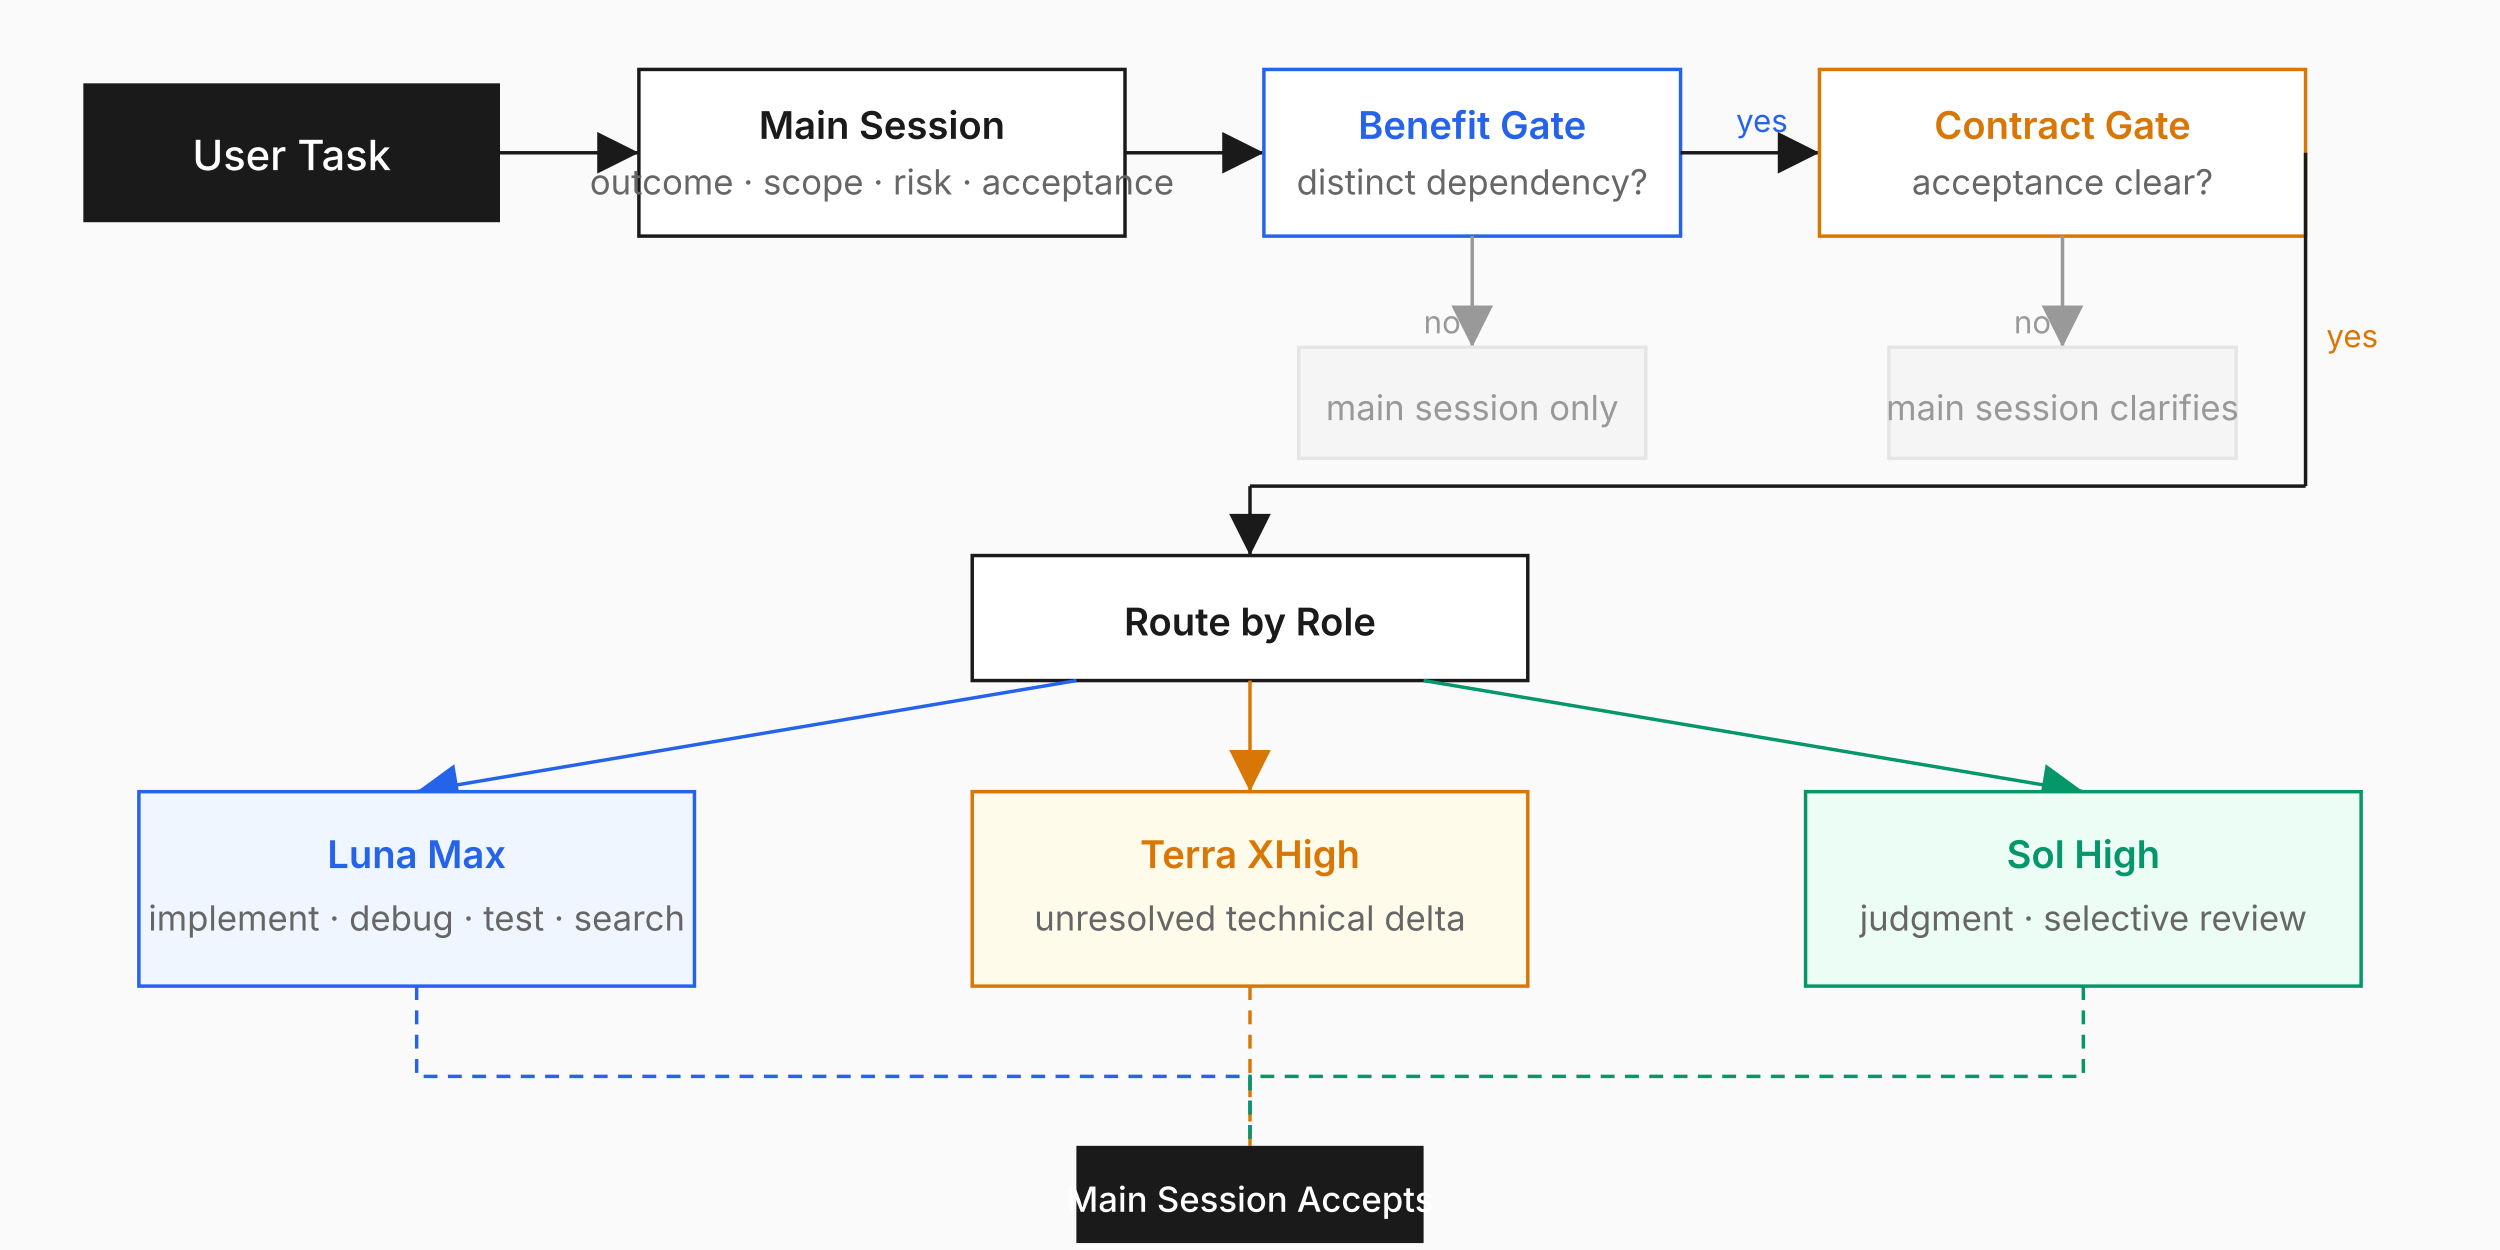
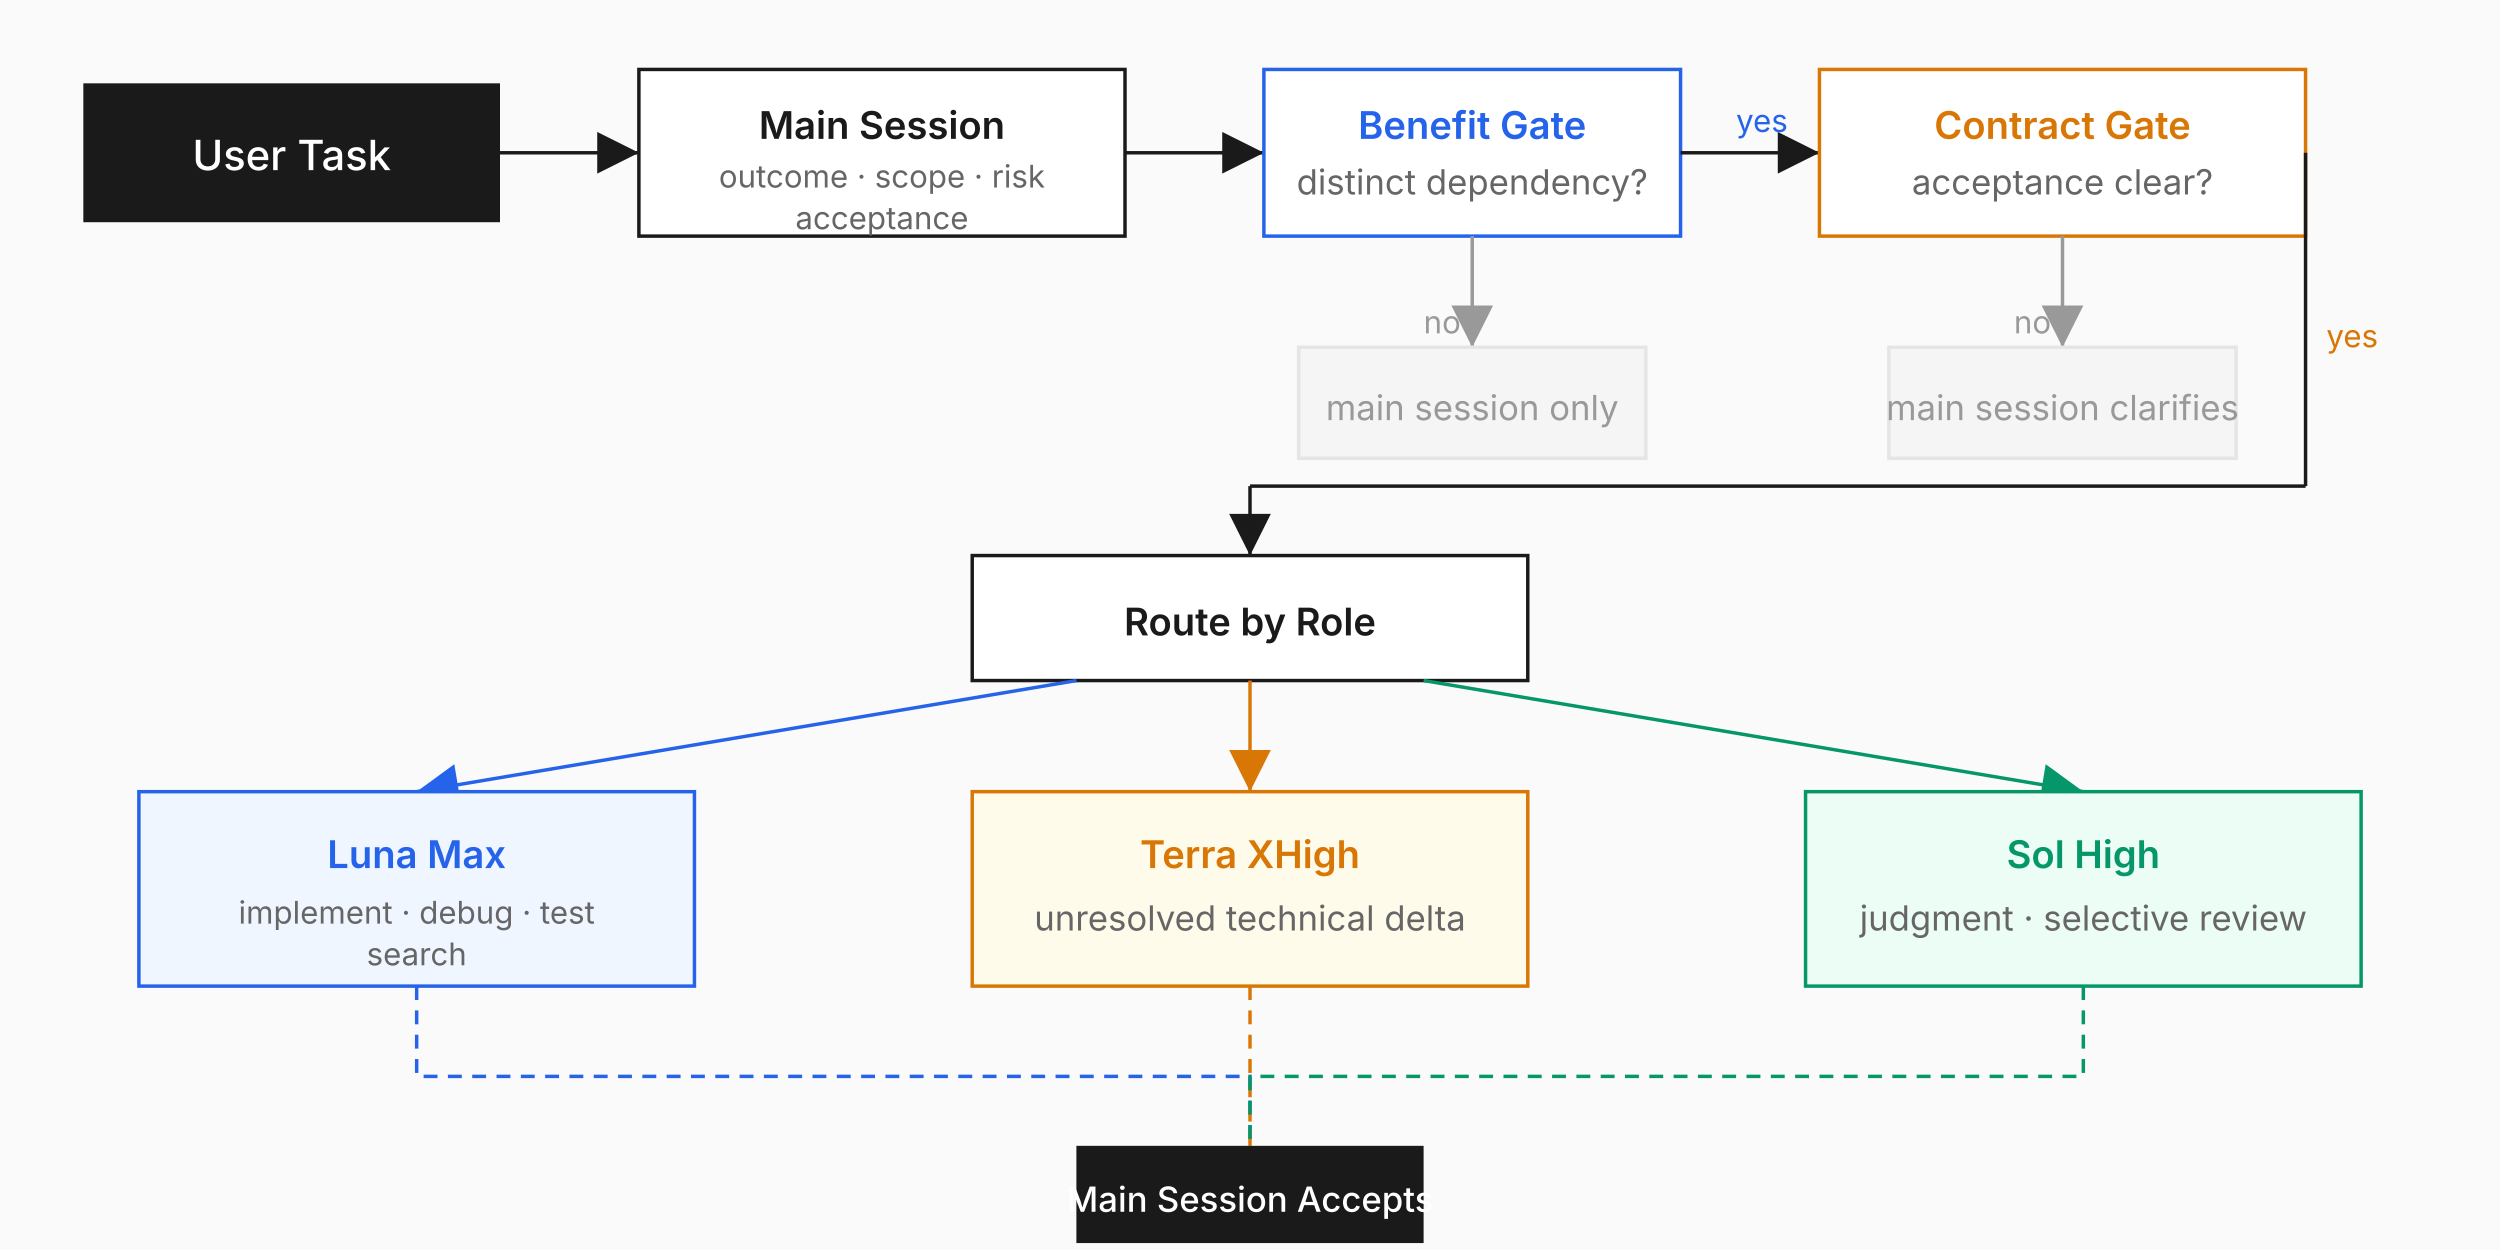
<svg xmlns="http://www.w3.org/2000/svg" viewBox="0 0 1440 720" fill="none" font-family="Inter, Helvetica, 'Noto Sans SC', sans-serif">
  <rect width="1440" height="720" fill="#fafafa" />
  <rect x="48" y="48" width="240" height="80" rx="0" fill="#1a1a1a" />
  <text x="168" y="98" text-anchor="middle" fill="#fff" font-size="24" font-weight="500">User Task</text>
  <line x1="288" y1="88" x2="368" y2="88" stroke="#1a1a1a" stroke-width="2" marker-end="url(#f-arrow)" />
  <rect x="368" y="40" width="280" height="96" rx="0" fill="#fff" stroke="#1a1a1a" stroke-width="2" />
  <text x="508" y="80" text-anchor="middle" fill="#1a1a1a" font-size="22" font-weight="600">Main Session</text>
-   <text x="508" y="112" text-anchor="middle" fill="#666" font-size="20">outcome · scope · risk · acceptance</text>
+   <text x="508" y="108" text-anchor="middle" fill="#666" font-size="18">outcome · scope · risk</text>
+   <text x="508" y="132" text-anchor="middle" fill="#666" font-size="18">acceptance</text>
  <line x1="648" y1="88" x2="728" y2="88" stroke="#1a1a1a" stroke-width="2" marker-end="url(#f-arrow)" />
  <rect x="728" y="40" width="240" height="96" rx="0" fill="#fff" stroke="#2563eb" stroke-width="2" />
  <text x="848" y="80" text-anchor="middle" fill="#2563eb" font-size="22" font-weight="600">Benefit Gate</text>
  <text x="848" y="112" text-anchor="middle" fill="#666" font-size="20">distinct dependency?</text>
  <line x1="848" y1="136" x2="848" y2="200" stroke="#999" stroke-width="2" marker-end="url(#f-arrow-gray)" />
  <rect x="748" y="200" width="200" height="64" rx="0" fill="#f5f5f5" stroke="#e5e5e5" stroke-width="2" />
  <text x="848" y="242" text-anchor="middle" fill="#999" font-size="20">main session only</text>
  <text x="820" y="192" fill="#999" font-size="18">no</text>
  <line x1="968" y1="88" x2="1048" y2="88" stroke="#1a1a1a" stroke-width="2" marker-end="url(#f-arrow)" />
  <text x="1000" y="76" fill="#2563eb" font-size="18">yes</text>
  <rect x="1048" y="40" width="280" height="96" rx="0" fill="#fff" stroke="#d97706" stroke-width="2" />
  <text x="1188" y="80" text-anchor="middle" fill="#d97706" font-size="22" font-weight="600">Contract Gate</text>
  <text x="1188" y="112" text-anchor="middle" fill="#666" font-size="20">acceptance clear?</text>
  <line x1="1188" y1="136" x2="1188" y2="200" stroke="#999" stroke-width="2" marker-end="url(#f-arrow-gray)" />
  <rect x="1088" y="200" width="200" height="64" rx="0" fill="#f5f5f5" stroke="#e5e5e5" stroke-width="2" />
  <text x="1188" y="242" text-anchor="middle" fill="#999" font-size="20">main session clarifies</text>
  <text x="1160" y="192" fill="#999" font-size="18">no</text>
  <line x1="1328" y1="88" x2="1328" y2="280" stroke="#1a1a1a" stroke-width="2" />
  <text x="1340" y="200" fill="#d97706" font-size="18">yes</text>
  <line x1="1328" y1="280" x2="720" y2="280" stroke="#1a1a1a" stroke-width="2" />
  <line x1="720" y1="280" x2="720" y2="320" stroke="#1a1a1a" stroke-width="2" marker-end="url(#f-arrow)" />
  <rect x="560" y="320" width="320" height="72" rx="0" fill="#fff" stroke="#1a1a1a" stroke-width="2" />
  <text x="720" y="366" text-anchor="middle" fill="#1a1a1a" font-size="22" font-weight="600">Route by Role</text>
  <line x1="620" y1="392" x2="240" y2="456" stroke="#2563eb" stroke-width="2" marker-end="url(#f-arrow-blue)" />
  <line x1="720" y1="392" x2="720" y2="456" stroke="#d97706" stroke-width="2" marker-end="url(#f-arrow-amber)" />
  <line x1="820" y1="392" x2="1200" y2="456" stroke="#059669" stroke-width="2" marker-end="url(#f-arrow-green)" />
  <rect x="80" y="456" width="320" height="112" rx="0" fill="#eff6ff" stroke="#2563eb" stroke-width="2" />
  <text x="240" y="500" text-anchor="middle" fill="#2563eb" font-size="22" font-weight="600">Luna Max</text>
-   <text x="240" y="536" text-anchor="middle" fill="#666" font-size="20">implement · debug · test · search</text>
+   <text x="240" y="532" text-anchor="middle" fill="#666" font-size="18">implement · debug · test</text>
+   <text x="240" y="556" text-anchor="middle" fill="#666" font-size="18">search</text>
  <rect x="560" y="456" width="320" height="112" rx="0" fill="#fffbeb" stroke="#d97706" stroke-width="2" />
  <text x="720" y="500" text-anchor="middle" fill="#d97706" font-size="22" font-weight="600">Terra XHigh</text>
  <text x="720" y="536" text-anchor="middle" fill="#666" font-size="20">unresolved technical delta</text>
  <rect x="1040" y="456" width="320" height="112" rx="0" fill="#ecfdf5" stroke="#059669" stroke-width="2" />
  <text x="1200" y="500" text-anchor="middle" fill="#059669" font-size="22" font-weight="600">Sol High</text>
  <text x="1200" y="536" text-anchor="middle" fill="#666" font-size="20">judgment · selective review</text>
  <path d="M240,568 L240,620 L720,620 L720,660" stroke="#2563eb" stroke-width="2" stroke-dasharray="8,6" fill="none" />
  <path d="M720,568 L720,660" stroke="#d97706" stroke-width="2" stroke-dasharray="8,6" fill="none" />
  <path d="M1200,568 L1200,620 L720,620 L720,660" stroke="#059669" stroke-width="2" stroke-dasharray="8,6" fill="none" />
  <rect x="620" y="660" width="200" height="56" rx="0" fill="#1a1a1a" />
  <text x="720" y="698" text-anchor="middle" fill="#fff" font-size="20" font-weight="500">Main Session Accepts</text>
  <defs>
    <marker id="f-arrow" viewBox="0 0 16 16" refX="16" refY="8" markerWidth="12" markerHeight="12" orient="auto-start-reverse">
      <path d="M0,0 L16,8 L0,16 Z" fill="#1a1a1a" />
    </marker>
    <marker id="f-arrow-gray" viewBox="0 0 16 16" refX="16" refY="8" markerWidth="12" markerHeight="12" orient="auto-start-reverse">
      <path d="M0,0 L16,8 L0,16 Z" fill="#999" />
    </marker>
    <marker id="f-arrow-blue" viewBox="0 0 16 16" refX="16" refY="8" markerWidth="12" markerHeight="12" orient="auto-start-reverse">
      <path d="M0,0 L16,8 L0,16 Z" fill="#2563eb" />
    </marker>
    <marker id="f-arrow-amber" viewBox="0 0 16 16" refX="16" refY="8" markerWidth="12" markerHeight="12" orient="auto-start-reverse">
      <path d="M0,0 L16,8 L0,16 Z" fill="#d97706" />
    </marker>
    <marker id="f-arrow-green" viewBox="0 0 16 16" refX="16" refY="8" markerWidth="12" markerHeight="12" orient="auto-start-reverse">
      <path d="M0,0 L16,8 L0,16 Z" fill="#059669" />
    </marker>
  </defs>
</svg>
